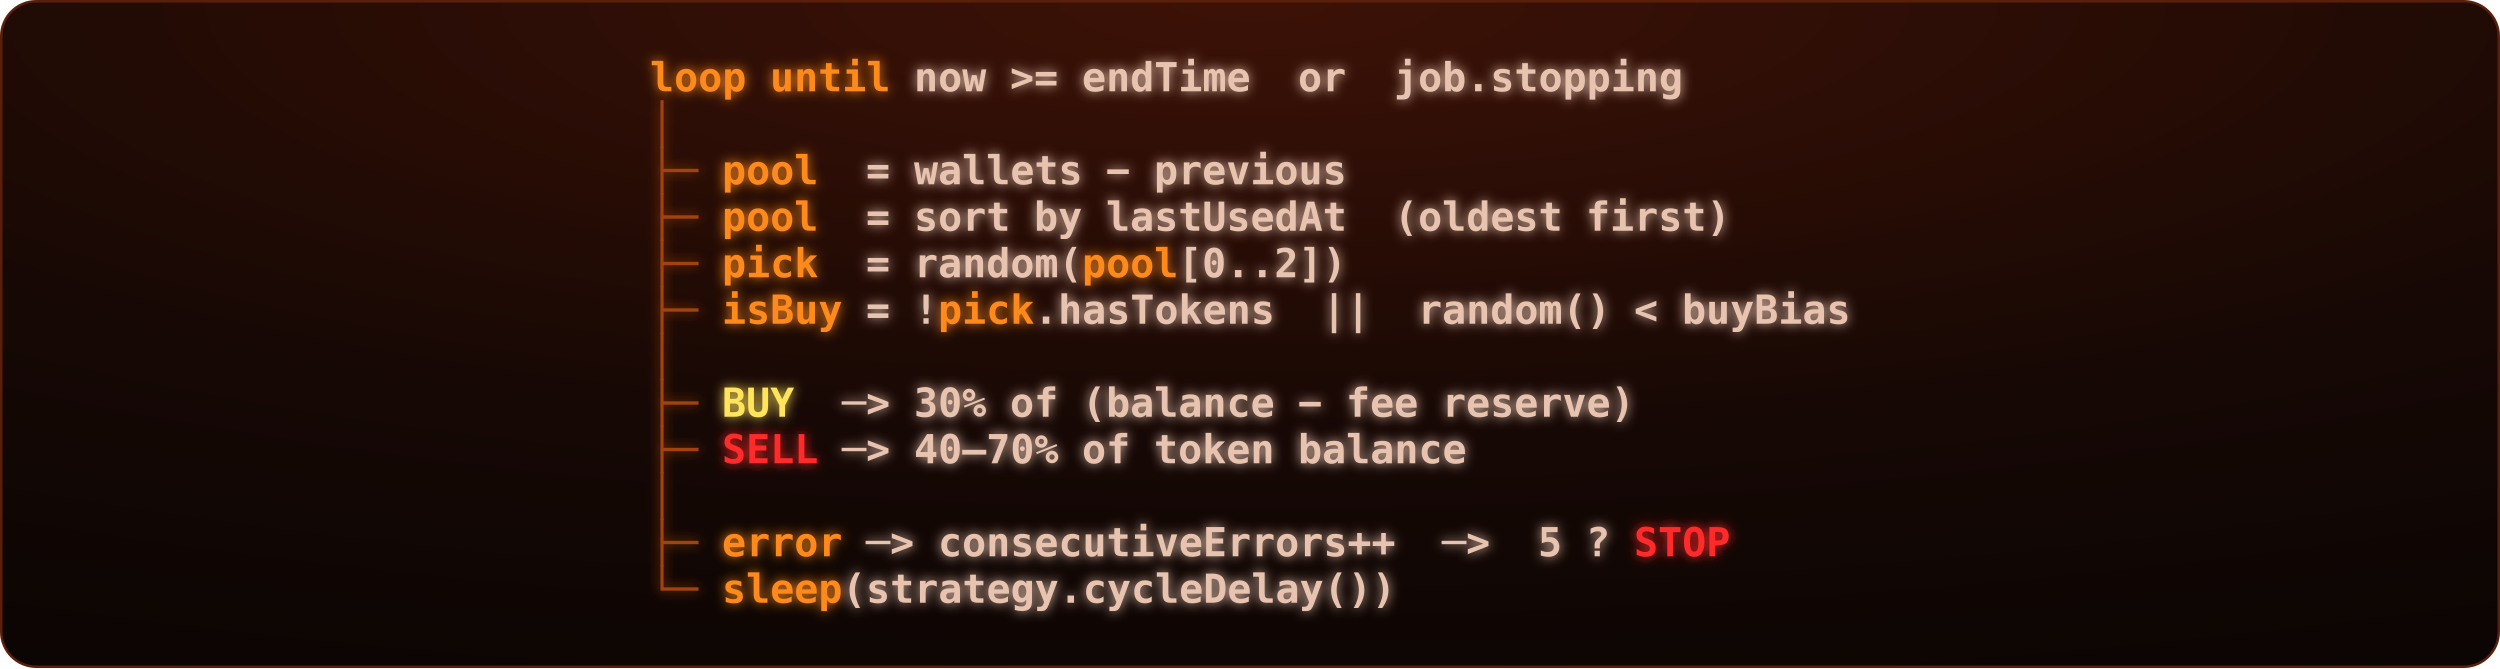
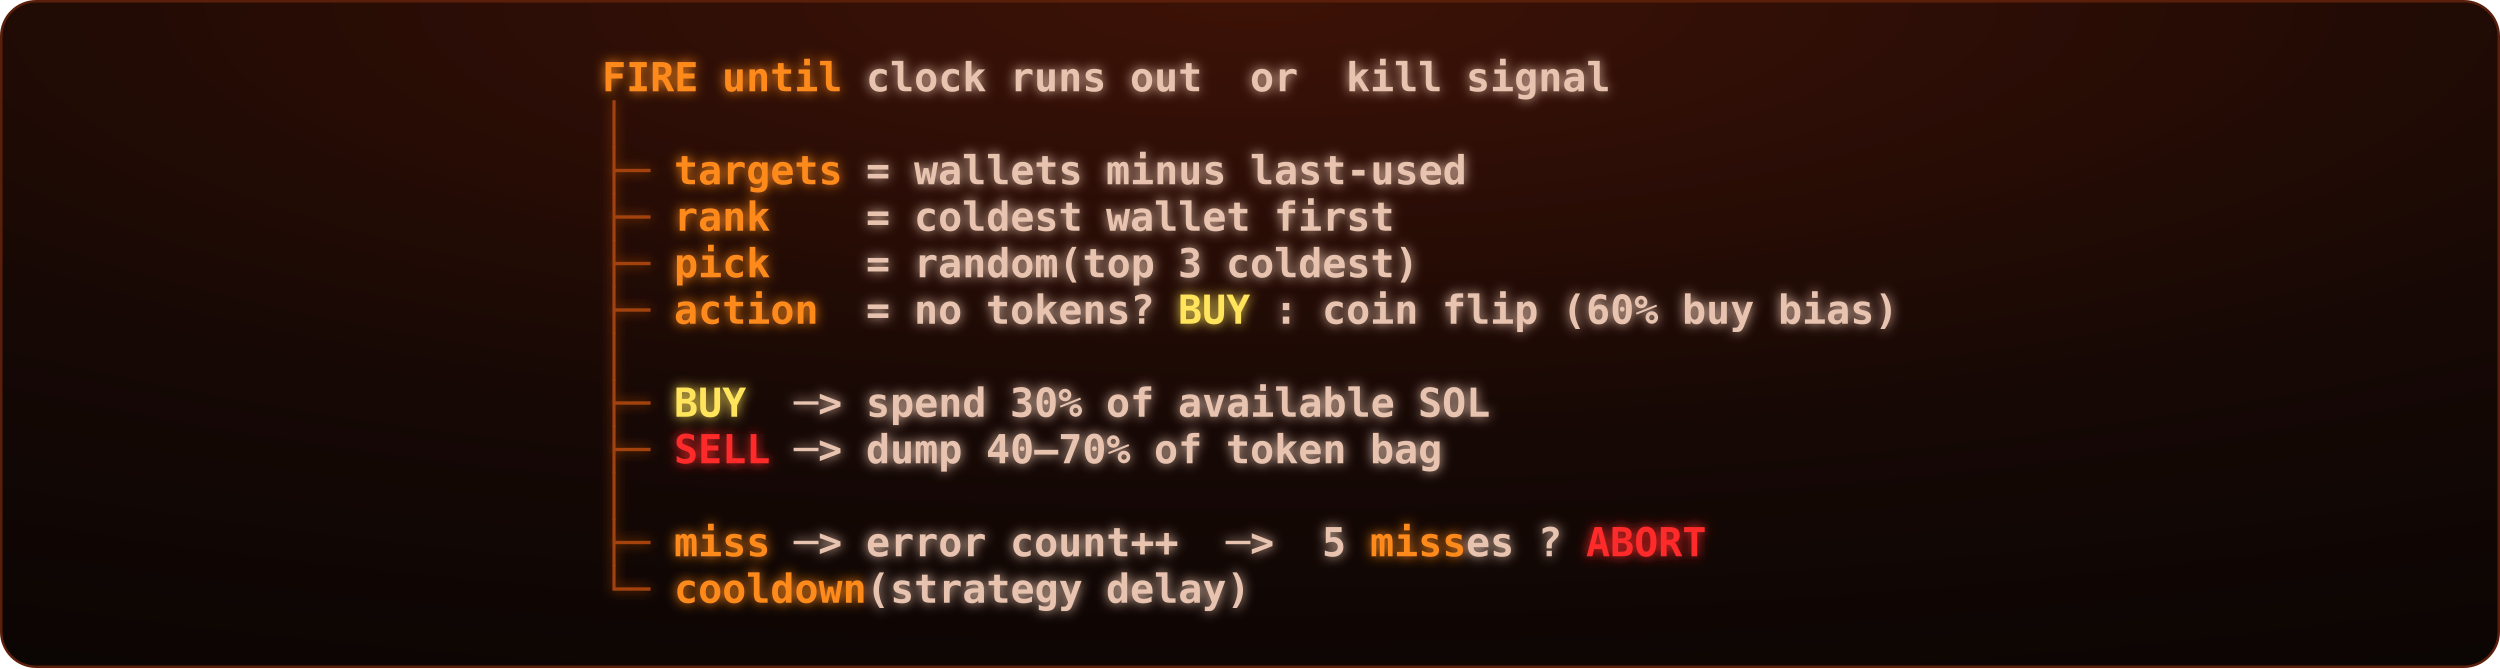
<svg xmlns="http://www.w3.org/2000/svg" width="1000" height="267.2" viewBox="0 0 1000 267.2">
  <defs>
    <linearGradient id="g" gradientUnits="userSpaceOnUse" x1="0" y1="0" x2="1000" y2="267.2">
      <stop offset="0" stop-color="#ffe45c" />
      <stop offset="0.45" stop-color="#ff8a1f" />
      <stop offset="1" stop-color="#ff2a2a" />
    </linearGradient>
    <radialGradient id="bg" cx="0.5" cy="0" r="1.1">
      <stop offset="0" stop-color="#3d1206" />
      <stop offset="0.6" stop-color="#160805" />
      <stop offset="1" stop-color="#0b0503" />
    </radialGradient>
    <filter id="glow" x="-5%" y="-20%" width="110%" height="140%">
      <feGaussianBlur stdDeviation="2.4" result="b" />
      <feMerge>
        <feMergeNode in="b" />
        <feMergeNode in="SourceGraphic" />
      </feMerge>
    </filter>
  </defs>
  <rect x="0.5" y="0.5" width="999" height="266.2" rx="14" fill="url(#bg)" stroke="#5a1f0a" />
  <g font-family="Menlo,Consolas,'DejaVu Sans Mono','Liberation Mono','Courier New',monospace" font-size="16" font-weight="700" filter="url(#glow)">
    <text y="36.5">
-       <tspan x="260 269.6 279.2 288.8" fill="#ff8a1f">loop</tspan>
-       <tspan x="308 317.6 327.2 336.8 346.4" fill="#ff8a1f">until</tspan>
-       <tspan x="365.6 375.2 384.8" fill="#e8c4b0">now</tspan>
-       <tspan x="404 413.6" fill="#e8c4b0">&gt;=</tspan>
-       <tspan x="432.8 442.4 452 461.6 471.2 480.8 490.4" fill="#e8c4b0">endTime</tspan>
-       <tspan x="519.2 528.8" fill="#e8c4b0">or</tspan>
-       <tspan x="557.6 567.2 576.8 586.4 596 605.6 615.2 624.8 634.4 644 653.6 663.2" fill="#e8c4b0">job.stopping</tspan>
+       <tspan x="240.8 250.4 260 269.6" fill="#ff8a1f">FIRE</tspan>
+       <tspan x="288.8 298.4 308 317.6 327.2" fill="#ff8a1f">until</tspan>
+       <tspan x="346.4 356 365.6 375.2 384.8" fill="#e8c4b0">clock</tspan>
+       <tspan x="404 413.6 423.2 432.8" fill="#e8c4b0">runs</tspan>
+       <tspan x="452 461.6 471.2" fill="#e8c4b0">out</tspan>
+       <tspan x="500 509.6" fill="#e8c4b0">or</tspan>
+       <tspan x="538.4 548 557.6 567.2" fill="#e8c4b0">kill</tspan>
+       <tspan x="586.4 596 605.6 615.2 624.8 634.4" fill="#e8c4b0">signal</tspan>
    </text>
    <text y="55.1">
-       <tspan x="260" fill="#a3420f">│</tspan>
+       <tspan x="240.8" fill="#a3420f">│</tspan>
    </text>
    <text y="73.7">
-       <tspan x="260 269.6" fill="#a3420f">├─</tspan>
-       <tspan x="288.8 298.4 308 317.6" fill="#ff8a1f">pool</tspan>
+       <tspan x="240.8 250.4" fill="#a3420f">├─</tspan>
+       <tspan x="269.6 279.2 288.8 298.4 308 317.6 327.2" fill="#ff8a1f">targets</tspan>
      <tspan x="346.4" fill="#e8c4b0">=</tspan>
      <tspan x="365.6 375.2 384.8 394.4 404 413.6 423.2" fill="#e8c4b0">wallets</tspan>
-       <tspan x="442.4" fill="#e8c4b0">−</tspan>
-       <tspan x="461.6 471.2 480.8 490.4 500 509.6 519.2 528.8" fill="#e8c4b0">previous</tspan>
+       <tspan x="442.4 452 461.6 471.2 480.8" fill="#e8c4b0">minus</tspan>
+       <tspan x="500 509.6 519.2 528.8 538.4 548 557.6 567.2 576.8" fill="#e8c4b0">last-used</tspan>
    </text>
    <text y="92.3">
-       <tspan x="260 269.6" fill="#a3420f">├─</tspan>
-       <tspan x="288.8 298.4 308 317.6" fill="#ff8a1f">pool</tspan>
+       <tspan x="240.8 250.4" fill="#a3420f">├─</tspan>
+       <tspan x="269.6 279.2 288.8 298.4" fill="#ff8a1f">rank</tspan>
      <tspan x="346.4" fill="#e8c4b0">=</tspan>
-       <tspan x="365.6 375.2 384.8 394.4" fill="#e8c4b0">sort</tspan>
-       <tspan x="413.6 423.2" fill="#e8c4b0">by</tspan>
-       <tspan x="442.4 452 461.6 471.2 480.8 490.4 500 509.6 519.2 528.8" fill="#e8c4b0">lastUsedAt</tspan>
-       <tspan x="557.6 567.2 576.8 586.4 596 605.6 615.2" fill="#e8c4b0">(oldest</tspan>
-       <tspan x="634.4 644 653.6 663.2 672.8 682.4" fill="#e8c4b0">first)</tspan>
+       <tspan x="365.6 375.2 384.8 394.4 404 413.6 423.2" fill="#e8c4b0">coldest</tspan>
+       <tspan x="442.4 452 461.6 471.2 480.8 490.4" fill="#e8c4b0">wallet</tspan>
+       <tspan x="509.6 519.2 528.8 538.4 548" fill="#e8c4b0">first</tspan>
    </text>
    <text y="110.9">
-       <tspan x="260 269.6" fill="#a3420f">├─</tspan>
-       <tspan x="288.8 298.4 308 317.6" fill="#ff8a1f">pick</tspan>
+       <tspan x="240.8 250.4" fill="#a3420f">├─</tspan>
+       <tspan x="269.6 279.2 288.8 298.4" fill="#ff8a1f">pick</tspan>
      <tspan x="346.4" fill="#e8c4b0">=</tspan>
-       <tspan x="365.6 375.2 384.8 394.4 404 413.6 423.2" fill="#e8c4b0">random(</tspan>
-       <tspan x="432.8 442.4 452 461.6" fill="#ff8a1f">pool</tspan>
-       <tspan x="471.2 480.8 490.4 500 509.6 519.2 528.8" fill="#e8c4b0">[0..2])</tspan>
+       <tspan x="365.6 375.2 384.8 394.4 404 413.6 423.2 432.8 442.4 452" fill="#e8c4b0">random(top</tspan>
+       <tspan x="471.2" fill="#e8c4b0">3</tspan>
+       <tspan x="490.4 500 509.6 519.2 528.8 538.4 548 557.6" fill="#e8c4b0">coldest)</tspan>
    </text>
    <text y="129.5">
-       <tspan x="260 269.6" fill="#a3420f">├─</tspan>
-       <tspan x="288.8 298.4 308 317.6 327.2" fill="#ff8a1f">isBuy</tspan>
+       <tspan x="240.8 250.4" fill="#a3420f">├─</tspan>
+       <tspan x="269.6 279.2 288.8 298.4 308 317.6" fill="#ff8a1f">action</tspan>
      <tspan x="346.4" fill="#e8c4b0">=</tspan>
-       <tspan x="365.6" fill="#e8c4b0">!</tspan>
-       <tspan x="375.2 384.8 394.4 404" fill="#ff8a1f">pick</tspan>
-       <tspan x="413.6 423.2 432.8 442.4 452 461.6 471.2 480.8 490.4 500" fill="#e8c4b0">.hasTokens</tspan>
-       <tspan x="528.8 538.4" fill="#e8c4b0">||</tspan>
-       <tspan x="567.2 576.8 586.4 596 605.6 615.2 624.8 634.4" fill="#e8c4b0">random()</tspan>
-       <tspan x="653.6" fill="#e8c4b0">&lt;</tspan>
-       <tspan x="672.8 682.4 692 701.6 711.2 720.8 730.4" fill="#e8c4b0">buyBias</tspan>
+       <tspan x="365.6 375.2" fill="#e8c4b0">no</tspan>
+       <tspan x="394.4 404 413.6 423.2 432.8 442.4 452" fill="#e8c4b0">tokens?</tspan>
+       <tspan x="471.2 480.8 490.4" fill="#ffe45c">BUY</tspan>
+       <tspan x="509.6" fill="#e8c4b0">:</tspan>
+       <tspan x="528.8 538.4 548 557.6" fill="#e8c4b0">coin</tspan>
+       <tspan x="576.8 586.4 596 605.6" fill="#e8c4b0">flip</tspan>
+       <tspan x="624.8 634.4 644 653.6" fill="#e8c4b0">(60%</tspan>
+       <tspan x="672.8 682.4 692" fill="#e8c4b0">buy</tspan>
+       <tspan x="711.2 720.8 730.4 740 749.6" fill="#e8c4b0">bias)</tspan>
    </text>
    <text y="148.1">
-       <tspan x="260" fill="#a3420f">│</tspan>
+       <tspan x="240.8" fill="#a3420f">│</tspan>
    </text>
    <text y="166.7">
-       <tspan x="260 269.6" fill="#a3420f">├─</tspan>
-       <tspan x="288.8 298.4 308" fill="#ffe45c">BUY</tspan>
-       <tspan x="336.8 346.4" fill="#e8c4b0">─&gt;</tspan>
-       <tspan x="365.6 375.2 384.8" fill="#e8c4b0">30%</tspan>
-       <tspan x="404 413.6" fill="#e8c4b0">of</tspan>
-       <tspan x="432.8 442.4 452 461.6 471.2 480.8 490.4 500" fill="#e8c4b0">(balance</tspan>
-       <tspan x="519.2" fill="#e8c4b0">−</tspan>
-       <tspan x="538.4 548 557.6" fill="#e8c4b0">fee</tspan>
-       <tspan x="576.8 586.4 596 605.6 615.2 624.8 634.4 644" fill="#e8c4b0">reserve)</tspan>
+       <tspan x="240.8 250.4" fill="#a3420f">├─</tspan>
+       <tspan x="269.6 279.2 288.8" fill="#ffe45c">BUY</tspan>
+       <tspan x="317.6 327.2" fill="#e8c4b0">─&gt;</tspan>
+       <tspan x="346.4 356 365.6 375.2 384.8" fill="#e8c4b0">spend</tspan>
+       <tspan x="404 413.6 423.2" fill="#e8c4b0">30%</tspan>
+       <tspan x="442.4 452" fill="#e8c4b0">of</tspan>
+       <tspan x="471.2 480.8 490.4 500 509.6 519.2 528.8 538.4 548" fill="#e8c4b0">available</tspan>
+       <tspan x="567.2 576.8 586.4" fill="#e8c4b0">SOL</tspan>
    </text>
    <text y="185.3">
-       <tspan x="260 269.6" fill="#a3420f">├─</tspan>
-       <tspan x="288.8 298.4 308 317.6" fill="#ff2a2a">SELL</tspan>
-       <tspan x="336.8 346.4" fill="#e8c4b0">─&gt;</tspan>
-       <tspan x="365.6 375.2 384.8 394.4 404 413.6" fill="#e8c4b0">40–70%</tspan>
-       <tspan x="432.8 442.4" fill="#e8c4b0">of</tspan>
-       <tspan x="461.6 471.2 480.8 490.4 500" fill="#e8c4b0">token</tspan>
-       <tspan x="519.2 528.8 538.4 548 557.6 567.2 576.8" fill="#e8c4b0">balance</tspan>
+       <tspan x="240.8 250.4" fill="#a3420f">├─</tspan>
+       <tspan x="269.6 279.2 288.8 298.4" fill="#ff2a2a">SELL</tspan>
+       <tspan x="317.6 327.2" fill="#e8c4b0">─&gt;</tspan>
+       <tspan x="346.4 356 365.6 375.2" fill="#e8c4b0">dump</tspan>
+       <tspan x="394.4 404 413.6 423.2 432.8 442.4" fill="#e8c4b0">40–70%</tspan>
+       <tspan x="461.6 471.2" fill="#e8c4b0">of</tspan>
+       <tspan x="490.4 500 509.6 519.2 528.8" fill="#e8c4b0">token</tspan>
+       <tspan x="548 557.6 567.2" fill="#e8c4b0">bag</tspan>
    </text>
    <text y="203.9">
-       <tspan x="260" fill="#a3420f">│</tspan>
+       <tspan x="240.8" fill="#a3420f">│</tspan>
    </text>
    <text y="222.5">
-       <tspan x="260 269.6" fill="#a3420f">├─</tspan>
-       <tspan x="288.8 298.4 308 317.6 327.2" fill="#ff8a1f">error</tspan>
-       <tspan x="346.4 356" fill="#e8c4b0">─&gt;</tspan>
-       <tspan x="375.2 384.8 394.4 404 413.6 423.2 432.8 442.4 452 461.6 471.2 480.8 490.4 500 509.6 519.2 528.8 538.4 548" fill="#e8c4b0">consecutiveErrors++</tspan>
-       <tspan x="576.8 586.4" fill="#e8c4b0">─&gt;</tspan>
-       <tspan x="615.2" fill="#e8c4b0">5</tspan>
-       <tspan x="634.4" fill="#e8c4b0">?</tspan>
-       <tspan x="653.6 663.2 672.8 682.4" fill="#ff2a2a">STOP</tspan>
+       <tspan x="240.8 250.4" fill="#a3420f">├─</tspan>
+       <tspan x="269.6 279.2 288.8 298.4" fill="#ff8a1f">miss</tspan>
+       <tspan x="317.6 327.2" fill="#e8c4b0">─&gt;</tspan>
+       <tspan x="346.4 356 365.6 375.2 384.8" fill="#e8c4b0">error</tspan>
+       <tspan x="404 413.6 423.2 432.8 442.4 452 461.6" fill="#e8c4b0">count++</tspan>
+       <tspan x="490.4 500" fill="#e8c4b0">─&gt;</tspan>
+       <tspan x="528.8" fill="#e8c4b0">5</tspan>
+       <tspan x="548 557.6 567.2 576.8" fill="#ff8a1f">miss</tspan>
+       <tspan x="586.4 596" fill="#e8c4b0">es</tspan>
+       <tspan x="615.2" fill="#e8c4b0">?</tspan>
+       <tspan x="634.4 644 653.6 663.2 672.8" fill="#ff2a2a">ABORT</tspan>
    </text>
    <text y="241.1">
-       <tspan x="260 269.6" fill="#a3420f">└─</tspan>
-       <tspan x="288.8 298.4 308 317.6 327.2" fill="#ff8a1f">sleep</tspan>
-       <tspan x="336.8 346.4 356 365.6 375.2 384.8 394.4 404 413.6 423.2 432.8 442.4 452 461.6 471.2 480.8 490.4 500 509.6 519.2 528.8 538.4 548" fill="#e8c4b0">(strategy.cycleDelay())</tspan>
+       <tspan x="240.8 250.4" fill="#a3420f">└─</tspan>
+       <tspan x="269.6 279.2 288.8 298.4 308 317.6 327.2 336.8" fill="#ff8a1f">cooldown</tspan>
+       <tspan x="346.4 356 365.6 375.2 384.8 394.4 404 413.6 423.2" fill="#e8c4b0">(strategy</tspan>
+       <tspan x="442.4 452 461.6 471.2 480.8 490.4" fill="#e8c4b0">delay)</tspan>
    </text>
  </g>
</svg>
